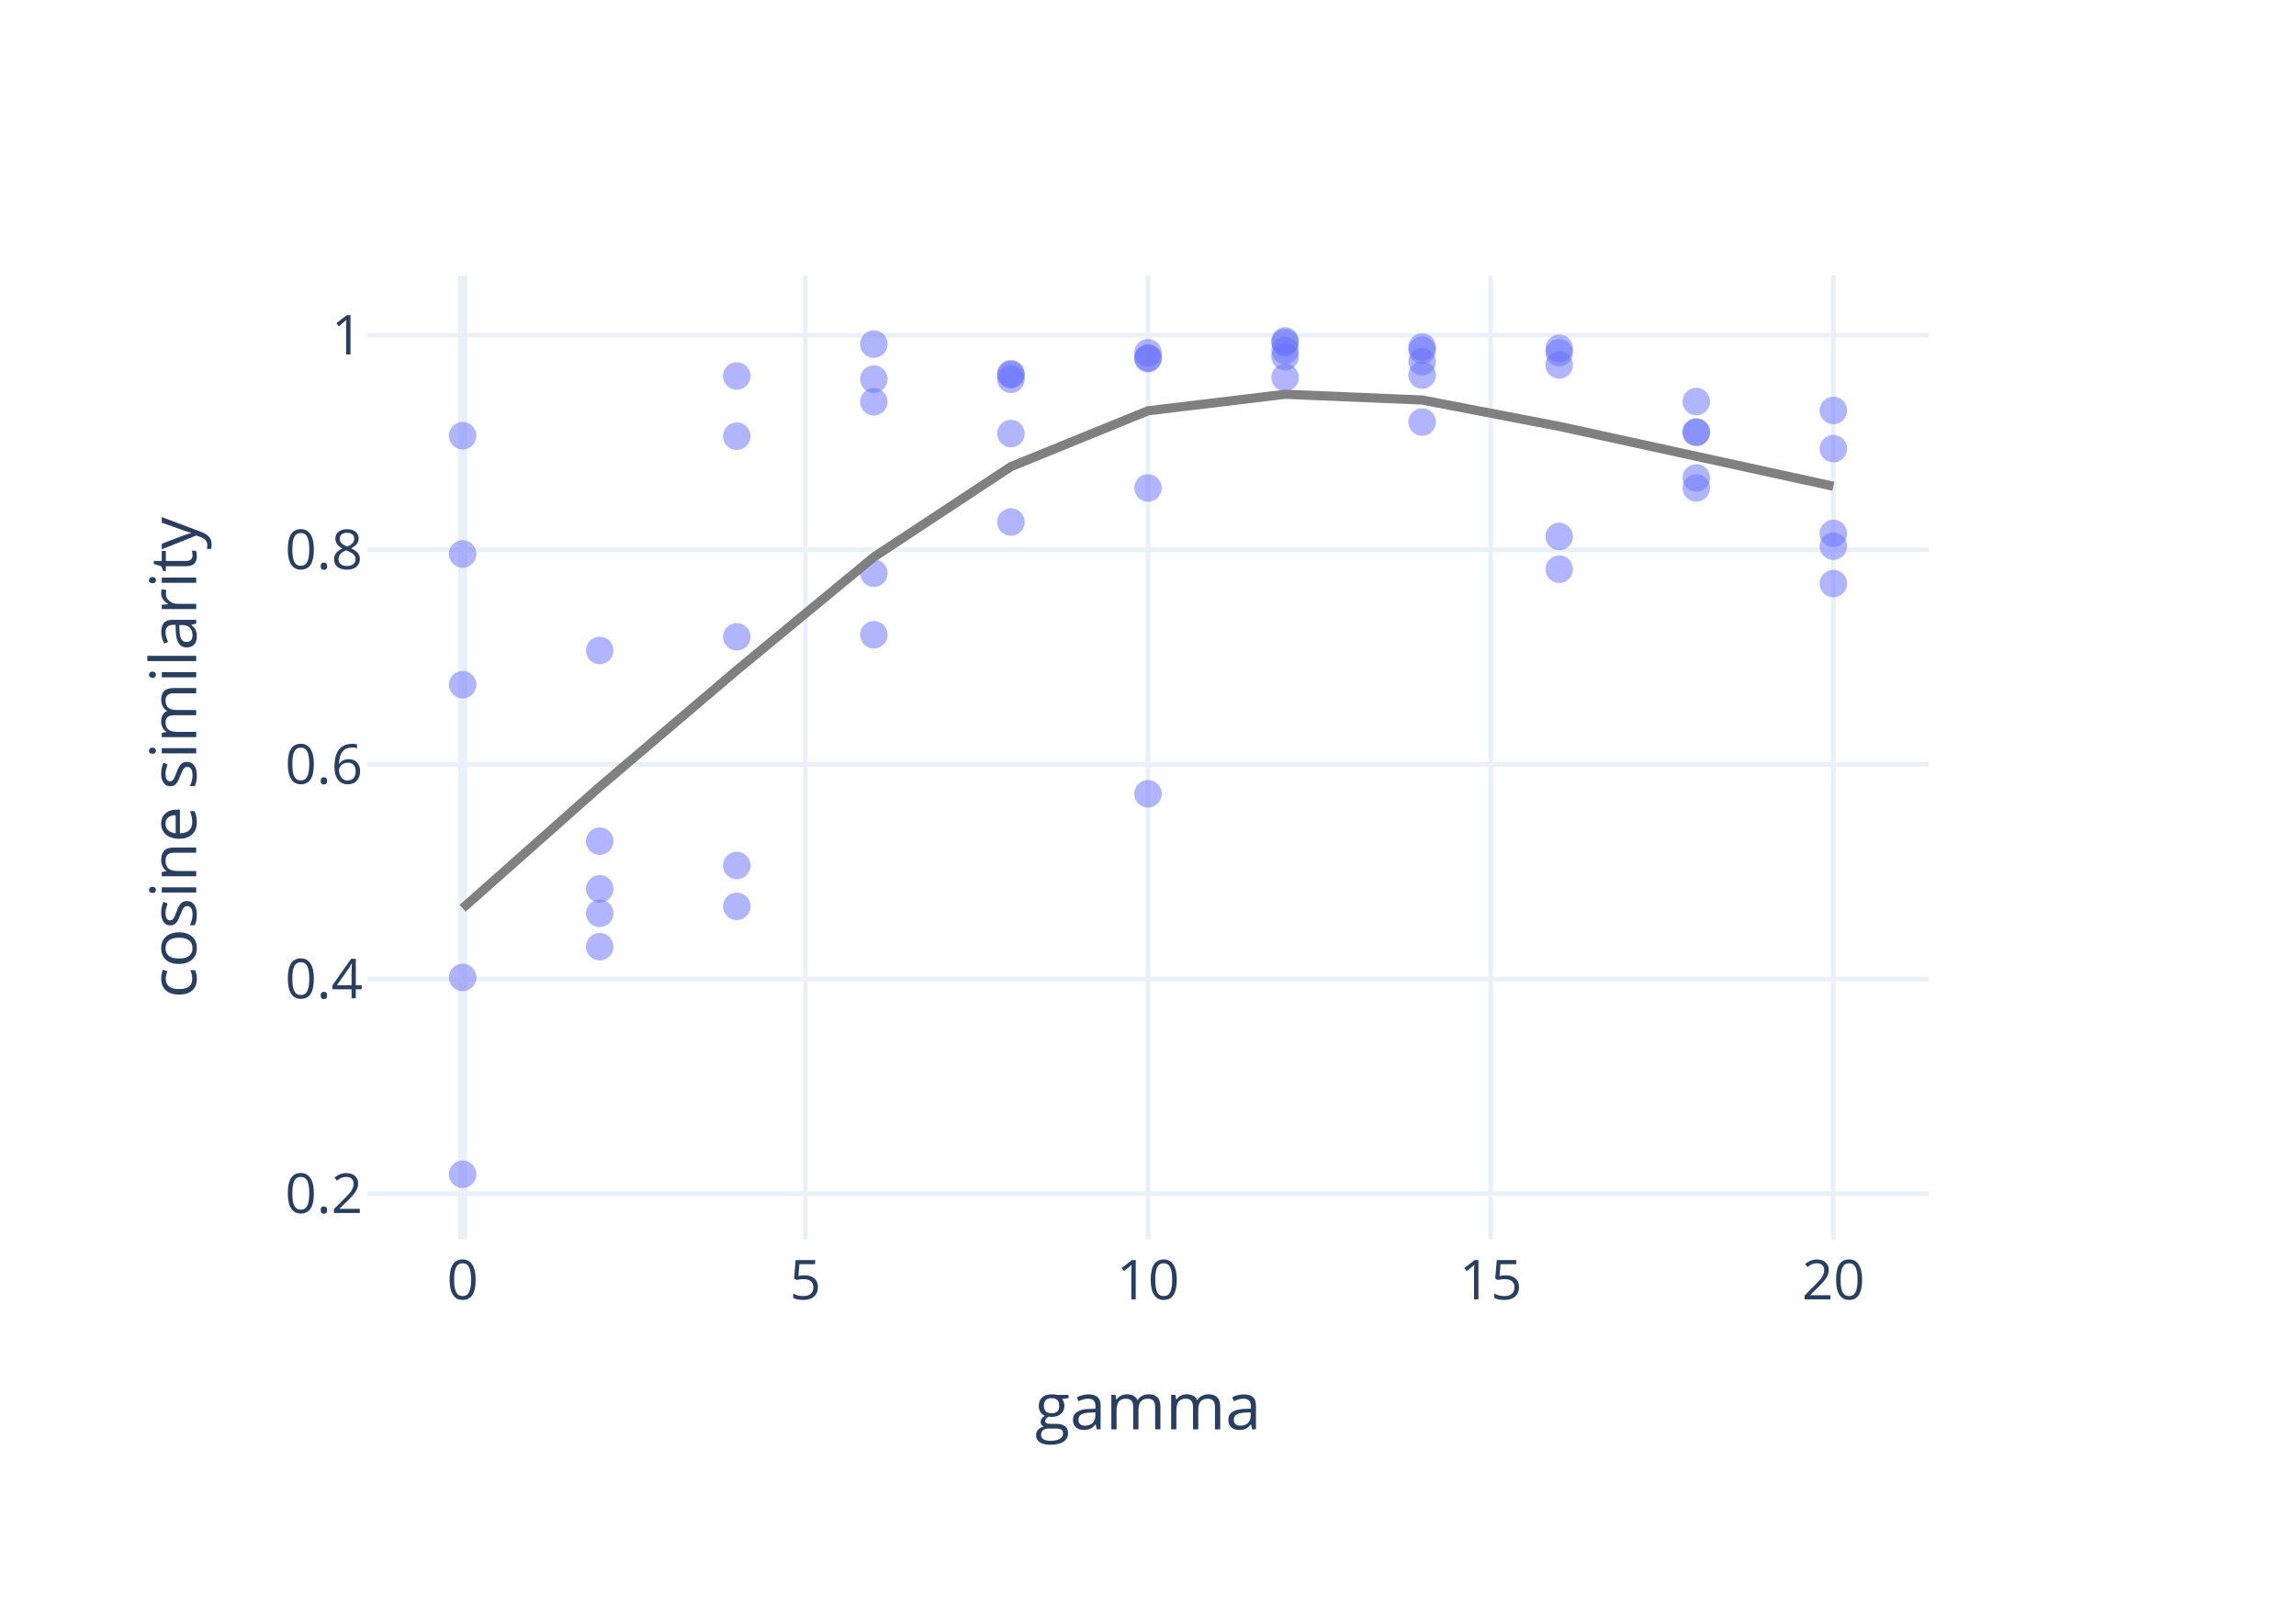
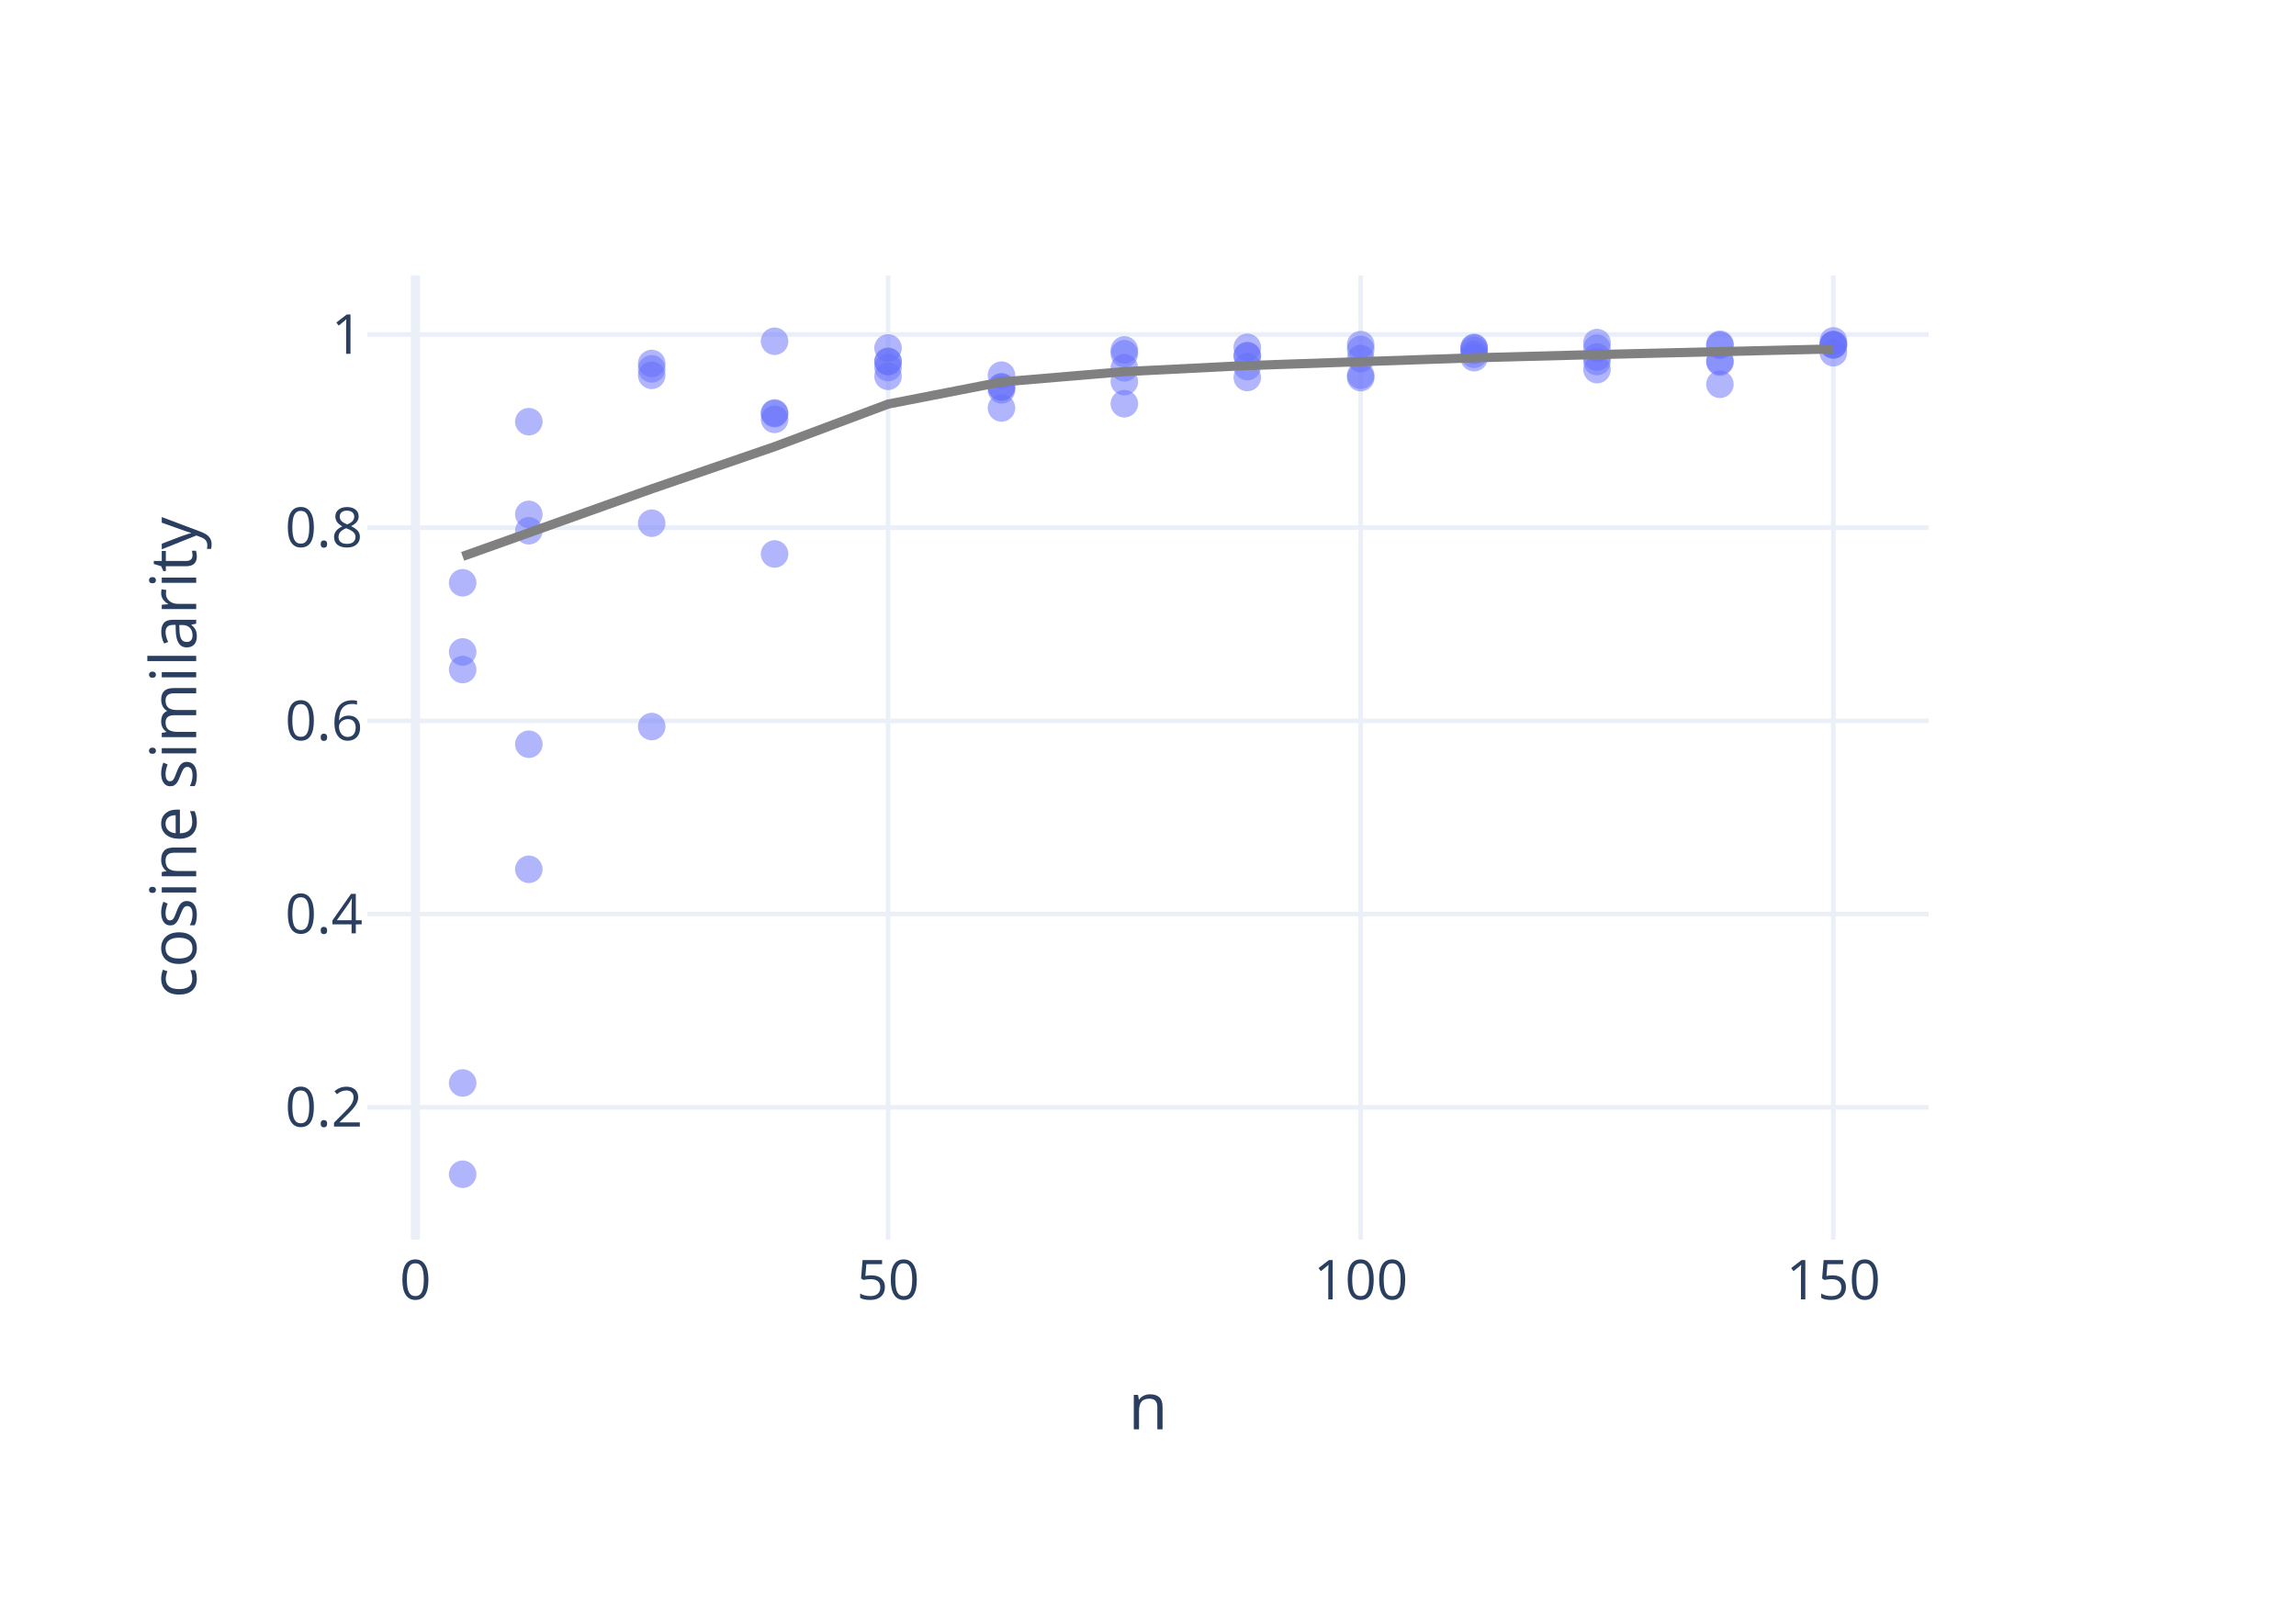
<svg xmlns="http://www.w3.org/2000/svg" class="main-svg" width="500" height="350" style="" viewBox="0 0 500 350">
  <rect x="0" y="0" width="500" height="350" style="fill: rgb(255, 255, 255); fill-opacity: 1;" />
-   <defs id="defs-6f5432">
+   <defs id="defs-468784">
    <g class="clips">
-       <clipPath id="clip6f5432xyplot" class="plotclip">
+       <clipPath id="clip468784xyplot" class="plotclip">
        <rect width="340" height="210" />
      </clipPath>
-       <clipPath class="axesclip" id="clip6f5432x">
+       <clipPath class="axesclip" id="clip468784x">
        <rect x="80" y="0" width="340" height="350" />
      </clipPath>
-       <clipPath class="axesclip" id="clip6f5432y">
+       <clipPath class="axesclip" id="clip468784y">
        <rect x="0" y="60" width="500" height="210" />
      </clipPath>
-       <clipPath class="axesclip" id="clip6f5432xy">
+       <clipPath class="axesclip" id="clip468784xy">
        <rect x="80" y="60" width="340" height="210" />
      </clipPath>
    </g>
    <g class="gradients" />
    <g class="patterns" />
  </defs>
  <g class="bglayer" />
  <g class="layer-below">
    <g class="imagelayer" />
    <g class="shapelayer" />
  </g>
  <g class="cartesianlayer">
    <g class="subplot xy">
      <g class="layer-subplot">
        <g class="shapelayer" />
        <g class="imagelayer" />
      </g>
      <g class="minor-gridlayer">
        <g class="x" />
        <g class="y" />
      </g>
      <g class="gridlayer">
        <g class="x">
-           <path class="xgrid crisp" transform="translate(175.38,0)" d="M0,60v210" style="stroke: rgb(235, 240, 248); stroke-opacity: 1; stroke-width: 1px;" />
-           <path class="xgrid crisp" transform="translate(250,0)" d="M0,60v210" style="stroke: rgb(235, 240, 248); stroke-opacity: 1; stroke-width: 1px;" />
-           <path class="xgrid crisp" transform="translate(324.63,0)" d="M0,60v210" style="stroke: rgb(235, 240, 248); stroke-opacity: 1; stroke-width: 1px;" />
+           <path class="xgrid crisp" transform="translate(193.39,0)" d="M0,60v210" style="stroke: rgb(235, 240, 248); stroke-opacity: 1; stroke-width: 1px;" />
+           <path class="xgrid crisp" transform="translate(296.32,0)" d="M0,60v210" style="stroke: rgb(235, 240, 248); stroke-opacity: 1; stroke-width: 1px;" />
          <path class="xgrid crisp" transform="translate(399.25,0)" d="M0,60v210" style="stroke: rgb(235, 240, 248); stroke-opacity: 1; stroke-width: 1px;" />
        </g>
        <g class="y">
-           <path class="ygrid crisp" transform="translate(0,259.98)" d="M80,0h340" style="stroke: rgb(235, 240, 248); stroke-opacity: 1; stroke-width: 1px;" />
-           <path class="ygrid crisp" transform="translate(0,213.23)" d="M80,0h340" style="stroke: rgb(235, 240, 248); stroke-opacity: 1; stroke-width: 1px;" />
-           <path class="ygrid crisp" transform="translate(0,166.49)" d="M80,0h340" style="stroke: rgb(235, 240, 248); stroke-opacity: 1; stroke-width: 1px;" />
-           <path class="ygrid crisp" transform="translate(0,119.74)" d="M80,0h340" style="stroke: rgb(235, 240, 248); stroke-opacity: 1; stroke-width: 1px;" />
-           <path class="ygrid crisp" transform="translate(0,73)" d="M80,0h340" style="stroke: rgb(235, 240, 248); stroke-opacity: 1; stroke-width: 1px;" />
+           <path class="ygrid crisp" transform="translate(0,241.16)" d="M80,0h340" style="stroke: rgb(235, 240, 248); stroke-opacity: 1; stroke-width: 1px;" />
+           <path class="ygrid crisp" transform="translate(0,199.08)" d="M80,0h340" style="stroke: rgb(235, 240, 248); stroke-opacity: 1; stroke-width: 1px;" />
+           <path class="ygrid crisp" transform="translate(0,157)" d="M80,0h340" style="stroke: rgb(235, 240, 248); stroke-opacity: 1; stroke-width: 1px;" />
+           <path class="ygrid crisp" transform="translate(0,114.92)" d="M80,0h340" style="stroke: rgb(235, 240, 248); stroke-opacity: 1; stroke-width: 1px;" />
+           <path class="ygrid crisp" transform="translate(0,72.85)" d="M80,0h340" style="stroke: rgb(235, 240, 248); stroke-opacity: 1; stroke-width: 1px;" />
        </g>
      </g>
      <g class="zerolinelayer">
-         <path class="xzl zl crisp" transform="translate(100.75,0)" d="M0,60v210" style="stroke: rgb(235, 240, 248); stroke-opacity: 1; stroke-width: 2px;" />
+         <path class="xzl zl crisp" transform="translate(90.46,0)" d="M0,60v210" style="stroke: rgb(235, 240, 248); stroke-opacity: 1; stroke-width: 2px;" />
      </g>
      <g class="layer-between">
        <g class="shapelayer" />
        <g class="imagelayer" />
      </g>
      <path class="xlines-below" />
      <path class="ylines-below" />
      <g class="overlines-below" />
      <g class="xaxislayer-below" />
      <g class="yaxislayer-below" />
      <g class="overaxes-below" />
      <g class="overplot">
-         <g class="xy" transform="translate(80,60)" clip-path="url(#clip6f5432xyplot)">
+         <g class="xy" transform="translate(80,60)" clip-path="url(#clip468784xyplot)">
          <g class="scatterlayer mlayer">
-             <g class="trace scatter trace3e7191" style="stroke-miterlimit: 2; opacity: 1;">
+             <g class="trace scatter traceefa420" style="stroke-miterlimit: 2; opacity: 1;">
              <g class="fills" />
              <g class="errorbars" />
              <g class="lines" />
              <g class="points">
-                 <path class="point" transform="translate(20.75,89.12)" d="M3,0A3,3 0 1,1 0,-3A3,3 0 0,1 3,0Z" style="opacity: 0.5; stroke-width: 0px; fill: rgb(99, 110, 250); fill-opacity: 1;" />
-                 <path class="point" transform="translate(20.75,34.9)" d="M3,0A3,3 0 1,1 0,-3A3,3 0 0,1 3,0Z" style="opacity: 0.5; stroke-width: 0px; fill: rgb(99, 110, 250); fill-opacity: 1;" />
+                 <path class="point" transform="translate(20.75,175.87)" d="M3,0A3,3 0 1,1 0,-3A3,3 0 0,1 3,0Z" style="opacity: 0.5; stroke-width: 0px; fill: rgb(99, 110, 250); fill-opacity: 1;" />
+                 <path class="point" transform="translate(20.75,81.99)" d="M3,0A3,3 0 1,1 0,-3A3,3 0 0,1 3,0Z" style="opacity: 0.5; stroke-width: 0px; fill: rgb(99, 110, 250); fill-opacity: 1;" />
+                 <path class="point" transform="translate(20.75,66.93)" d="M3,0A3,3 0 1,1 0,-3A3,3 0 0,1 3,0Z" style="opacity: 0.5; stroke-width: 0px; fill: rgb(99, 110, 250); fill-opacity: 1;" />
+                 <path class="point" transform="translate(20.75,85.83)" d="M3,0A3,3 0 1,1 0,-3A3,3 0 0,1 3,0Z" style="opacity: 0.5; stroke-width: 0px; fill: rgb(99, 110, 250); fill-opacity: 1;" />
                <path class="point" transform="translate(20.75,195.75)" d="M3,0A3,3 0 1,1 0,-3A3,3 0 0,1 3,0Z" style="opacity: 0.5; stroke-width: 0px; fill: rgb(99, 110, 250); fill-opacity: 1;" />
-                 <path class="point" transform="translate(20.75,60.65)" d="M3,0A3,3 0 1,1 0,-3A3,3 0 0,1 3,0Z" style="opacity: 0.5; stroke-width: 0px; fill: rgb(99, 110, 250); fill-opacity: 1;" />
-                 <path class="point" transform="translate(20.75,152.88)" d="M3,0A3,3 0 1,1 0,-3A3,3 0 0,1 3,0Z" style="opacity: 0.5; stroke-width: 0px; fill: rgb(99, 110, 250); fill-opacity: 1;" />
-                 <path class="point" transform="translate(50.6,123.2)" d="M3,0A3,3 0 1,1 0,-3A3,3 0 0,1 3,0Z" style="opacity: 0.5; stroke-width: 0px; fill: rgb(99, 110, 250); fill-opacity: 1;" />
-                 <path class="point" transform="translate(50.6,138.91)" d="M3,0A3,3 0 1,1 0,-3A3,3 0 0,1 3,0Z" style="opacity: 0.5; stroke-width: 0px; fill: rgb(99, 110, 250); fill-opacity: 1;" />
-                 <path class="point" transform="translate(50.6,81.67)" d="M3,0A3,3 0 1,1 0,-3A3,3 0 0,1 3,0Z" style="opacity: 0.5; stroke-width: 0px; fill: rgb(99, 110, 250); fill-opacity: 1;" />
-                 <path class="point" transform="translate(50.6,146.18)" d="M3,0A3,3 0 1,1 0,-3A3,3 0 0,1 3,0Z" style="opacity: 0.5; stroke-width: 0px; fill: rgb(99, 110, 250); fill-opacity: 1;" />
-                 <path class="point" transform="translate(50.6,133.59)" d="M3,0A3,3 0 1,1 0,-3A3,3 0 0,1 3,0Z" style="opacity: 0.5; stroke-width: 0px; fill: rgb(99, 110, 250); fill-opacity: 1;" />
-                 <path class="point" transform="translate(80.45,78.7)" d="M3,0A3,3 0 1,1 0,-3A3,3 0 0,1 3,0Z" style="opacity: 0.5; stroke-width: 0px; fill: rgb(99, 110, 250); fill-opacity: 1;" />
-                 <path class="point" transform="translate(80.45,137.4)" d="M3,0A3,3 0 1,1 0,-3A3,3 0 0,1 3,0Z" style="opacity: 0.5; stroke-width: 0px; fill: rgb(99, 110, 250); fill-opacity: 1;" />
-                 <path class="point" transform="translate(80.45,35)" d="M3,0A3,3 0 1,1 0,-3A3,3 0 0,1 3,0Z" style="opacity: 0.5; stroke-width: 0px; fill: rgb(99, 110, 250); fill-opacity: 1;" />
-                 <path class="point" transform="translate(80.45,128.5)" d="M3,0A3,3 0 1,1 0,-3A3,3 0 0,1 3,0Z" style="opacity: 0.5; stroke-width: 0px; fill: rgb(99, 110, 250); fill-opacity: 1;" />
-                 <path class="point" transform="translate(80.45,21.89)" d="M3,0A3,3 0 1,1 0,-3A3,3 0 0,1 3,0Z" style="opacity: 0.5; stroke-width: 0px; fill: rgb(99, 110, 250); fill-opacity: 1;" />
-                 <path class="point" transform="translate(110.3,14.94)" d="M3,0A3,3 0 1,1 0,-3A3,3 0 0,1 3,0Z" style="opacity: 0.5; stroke-width: 0px; fill: rgb(99, 110, 250); fill-opacity: 1;" />
-                 <path class="point" transform="translate(110.3,78.25)" d="M3,0A3,3 0 1,1 0,-3A3,3 0 0,1 3,0Z" style="opacity: 0.5; stroke-width: 0px; fill: rgb(99, 110, 250); fill-opacity: 1;" />
-                 <path class="point" transform="translate(110.3,64.85)" d="M3,0A3,3 0 1,1 0,-3A3,3 0 0,1 3,0Z" style="opacity: 0.5; stroke-width: 0px; fill: rgb(99, 110, 250); fill-opacity: 1;" />
-                 <path class="point" transform="translate(110.3,27.51)" d="M3,0A3,3 0 1,1 0,-3A3,3 0 0,1 3,0Z" style="opacity: 0.5; stroke-width: 0px; fill: rgb(99, 110, 250); fill-opacity: 1;" />
-                 <path class="point" transform="translate(110.3,22.56)" d="M3,0A3,3 0 1,1 0,-3A3,3 0 0,1 3,0Z" style="opacity: 0.5; stroke-width: 0px; fill: rgb(99, 110, 250); fill-opacity: 1;" />
-                 <path class="point" transform="translate(140.15,53.69)" d="M3,0A3,3 0 1,1 0,-3A3,3 0 0,1 3,0Z" style="opacity: 0.5; stroke-width: 0px; fill: rgb(99, 110, 250); fill-opacity: 1;" />
-                 <path class="point" transform="translate(140.15,34.43)" d="M3,0A3,3 0 1,1 0,-3A3,3 0 0,1 3,0Z" style="opacity: 0.5; stroke-width: 0px; fill: rgb(99, 110, 250); fill-opacity: 1;" />
-                 <path class="point" transform="translate(140.15,21.38)" d="M3,0A3,3 0 1,1 0,-3A3,3 0 0,1 3,0Z" style="opacity: 0.5; stroke-width: 0px; fill: rgb(99, 110, 250); fill-opacity: 1;" />
-                 <path class="point" transform="translate(140.15,22.6)" d="M3,0A3,3 0 1,1 0,-3A3,3 0 0,1 3,0Z" style="opacity: 0.5; stroke-width: 0px; fill: rgb(99, 110, 250); fill-opacity: 1;" />
-                 <path class="point" transform="translate(140.15,21.62)" d="M3,0A3,3 0 1,1 0,-3A3,3 0 0,1 3,0Z" style="opacity: 0.5; stroke-width: 0px; fill: rgb(99, 110, 250); fill-opacity: 1;" />
-                 <path class="point" transform="translate(170,18.09)" d="M3,0A3,3 0 1,1 0,-3A3,3 0 0,1 3,0Z" style="opacity: 0.5; stroke-width: 0px; fill: rgb(99, 110, 250); fill-opacity: 1;" />
-                 <path class="point" transform="translate(170,16.83)" d="M3,0A3,3 0 1,1 0,-3A3,3 0 0,1 3,0Z" style="opacity: 0.5; stroke-width: 0px; fill: rgb(99, 110, 250); fill-opacity: 1;" />
-                 <path class="point" transform="translate(170,112.89)" d="M3,0A3,3 0 1,1 0,-3A3,3 0 0,1 3,0Z" style="opacity: 0.5; stroke-width: 0px; fill: rgb(99, 110, 250); fill-opacity: 1;" />
-                 <path class="point" transform="translate(170,46.28)" d="M3,0A3,3 0 1,1 0,-3A3,3 0 0,1 3,0Z" style="opacity: 0.5; stroke-width: 0px; fill: rgb(99, 110, 250); fill-opacity: 1;" />
-                 <path class="point" transform="translate(170,17.95)" d="M3,0A3,3 0 1,1 0,-3A3,3 0 0,1 3,0Z" style="opacity: 0.5; stroke-width: 0px; fill: rgb(99, 110, 250); fill-opacity: 1;" />
-                 <path class="point" transform="translate(199.85,17.67)" d="M3,0A3,3 0 1,1 0,-3A3,3 0 0,1 3,0Z" style="opacity: 0.5; stroke-width: 0px; fill: rgb(99, 110, 250); fill-opacity: 1;" />
-                 <path class="point" transform="translate(199.85,22.22)" d="M3,0A3,3 0 1,1 0,-3A3,3 0 0,1 3,0Z" style="opacity: 0.5; stroke-width: 0px; fill: rgb(99, 110, 250); fill-opacity: 1;" />
-                 <path class="point" transform="translate(199.85,14.25)" d="M3,0A3,3 0 1,1 0,-3A3,3 0 0,1 3,0Z" style="opacity: 0.5; stroke-width: 0px; fill: rgb(99, 110, 250); fill-opacity: 1;" />
-                 <path class="point" transform="translate(199.85,16.33)" d="M3,0A3,3 0 1,1 0,-3A3,3 0 0,1 3,0Z" style="opacity: 0.5; stroke-width: 0px; fill: rgb(99, 110, 250); fill-opacity: 1;" />
-                 <path class="point" transform="translate(199.85,14.62)" d="M3,0A3,3 0 1,1 0,-3A3,3 0 0,1 3,0Z" style="opacity: 0.5; stroke-width: 0px; fill: rgb(99, 110, 250); fill-opacity: 1;" />
-                 <path class="point" transform="translate(229.7,18.77)" d="M3,0A3,3 0 1,1 0,-3A3,3 0 0,1 3,0Z" style="opacity: 0.5; stroke-width: 0px; fill: rgb(99, 110, 250); fill-opacity: 1;" />
-                 <path class="point" transform="translate(229.7,21.69)" d="M3,0A3,3 0 1,1 0,-3A3,3 0 0,1 3,0Z" style="opacity: 0.5; stroke-width: 0px; fill: rgb(99, 110, 250); fill-opacity: 1;" />
-                 <path class="point" transform="translate(229.7,31.92)" d="M3,0A3,3 0 1,1 0,-3A3,3 0 0,1 3,0Z" style="opacity: 0.5; stroke-width: 0px; fill: rgb(99, 110, 250); fill-opacity: 1;" />
-                 <path class="point" transform="translate(229.7,15.58)" d="M3,0A3,3 0 1,1 0,-3A3,3 0 0,1 3,0Z" style="opacity: 0.5; stroke-width: 0px; fill: rgb(99, 110, 250); fill-opacity: 1;" />
-                 <path class="point" transform="translate(229.7,16.28)" d="M3,0A3,3 0 1,1 0,-3A3,3 0 0,1 3,0Z" style="opacity: 0.5; stroke-width: 0px; fill: rgb(99, 110, 250); fill-opacity: 1;" />
-                 <path class="point" transform="translate(259.55,16.82)" d="M3,0A3,3 0 1,1 0,-3A3,3 0 0,1 3,0Z" style="opacity: 0.5; stroke-width: 0px; fill: rgb(99, 110, 250); fill-opacity: 1;" />
-                 <path class="point" transform="translate(259.55,56.84)" d="M3,0A3,3 0 1,1 0,-3A3,3 0 0,1 3,0Z" style="opacity: 0.5; stroke-width: 0px; fill: rgb(99, 110, 250); fill-opacity: 1;" />
-                 <path class="point" transform="translate(259.55,15.86)" d="M3,0A3,3 0 1,1 0,-3A3,3 0 0,1 3,0Z" style="opacity: 0.5; stroke-width: 0px; fill: rgb(99, 110, 250); fill-opacity: 1;" />
-                 <path class="point" transform="translate(259.55,63.97)" d="M3,0A3,3 0 1,1 0,-3A3,3 0 0,1 3,0Z" style="opacity: 0.5; stroke-width: 0px; fill: rgb(99, 110, 250); fill-opacity: 1;" />
-                 <path class="point" transform="translate(259.55,19.49)" d="M3,0A3,3 0 1,1 0,-3A3,3 0 0,1 3,0Z" style="opacity: 0.5; stroke-width: 0px; fill: rgb(99, 110, 250); fill-opacity: 1;" />
-                 <path class="point" transform="translate(289.4,34.1)" d="M3,0A3,3 0 1,1 0,-3A3,3 0 0,1 3,0Z" style="opacity: 0.5; stroke-width: 0px; fill: rgb(99, 110, 250); fill-opacity: 1;" />
-                 <path class="point" transform="translate(289.4,34.17)" d="M3,0A3,3 0 1,1 0,-3A3,3 0 0,1 3,0Z" style="opacity: 0.5; stroke-width: 0px; fill: rgb(99, 110, 250); fill-opacity: 1;" />
-                 <path class="point" transform="translate(289.4,46.27)" d="M3,0A3,3 0 1,1 0,-3A3,3 0 0,1 3,0Z" style="opacity: 0.5; stroke-width: 0px; fill: rgb(99, 110, 250); fill-opacity: 1;" />
-                 <path class="point" transform="translate(289.4,27.46)" d="M3,0A3,3 0 1,1 0,-3A3,3 0 0,1 3,0Z" style="opacity: 0.5; stroke-width: 0px; fill: rgb(99, 110, 250); fill-opacity: 1;" />
-                 <path class="point" transform="translate(289.4,44.09)" d="M3,0A3,3 0 1,1 0,-3A3,3 0 0,1 3,0Z" style="opacity: 0.5; stroke-width: 0px; fill: rgb(99, 110, 250); fill-opacity: 1;" />
-                 <path class="point" transform="translate(319.25,29.39)" d="M3,0A3,3 0 1,1 0,-3A3,3 0 0,1 3,0Z" style="opacity: 0.5; stroke-width: 0px; fill: rgb(99, 110, 250); fill-opacity: 1;" />
-                 <path class="point" transform="translate(319.25,67.1)" d="M3,0A3,3 0 1,1 0,-3A3,3 0 0,1 3,0Z" style="opacity: 0.5; stroke-width: 0px; fill: rgb(99, 110, 250); fill-opacity: 1;" />
-                 <path class="point" transform="translate(319.25,56.19)" d="M3,0A3,3 0 1,1 0,-3A3,3 0 0,1 3,0Z" style="opacity: 0.5; stroke-width: 0px; fill: rgb(99, 110, 250); fill-opacity: 1;" />
-                 <path class="point" transform="translate(319.25,37.72)" d="M3,0A3,3 0 1,1 0,-3A3,3 0 0,1 3,0Z" style="opacity: 0.5; stroke-width: 0px; fill: rgb(99, 110, 250); fill-opacity: 1;" />
-                 <path class="point" transform="translate(319.25,58.95)" d="M3,0A3,3 0 1,1 0,-3A3,3 0 0,1 3,0Z" style="opacity: 0.5; stroke-width: 0px; fill: rgb(99, 110, 250); fill-opacity: 1;" />
+                 <path class="point" transform="translate(35.16,31.84)" d="M3,0A3,3 0 1,1 0,-3A3,3 0 0,1 3,0Z" style="opacity: 0.5; stroke-width: 0px; fill: rgb(99, 110, 250); fill-opacity: 1;" />
+                 <path class="point" transform="translate(35.16,55.6)" d="M3,0A3,3 0 1,1 0,-3A3,3 0 0,1 3,0Z" style="opacity: 0.5; stroke-width: 0px; fill: rgb(99, 110, 250); fill-opacity: 1;" />
+                 <path class="point" transform="translate(35.16,102.09)" d="M3,0A3,3 0 1,1 0,-3A3,3 0 0,1 3,0Z" style="opacity: 0.5; stroke-width: 0px; fill: rgb(99, 110, 250); fill-opacity: 1;" />
+                 <path class="point" transform="translate(35.16,52.03)" d="M3,0A3,3 0 1,1 0,-3A3,3 0 0,1 3,0Z" style="opacity: 0.5; stroke-width: 0px; fill: rgb(99, 110, 250); fill-opacity: 1;" />
+                 <path class="point" transform="translate(35.16,129.33)" d="M3,0A3,3 0 1,1 0,-3A3,3 0 0,1 3,0Z" style="opacity: 0.5; stroke-width: 0px; fill: rgb(99, 110, 250); fill-opacity: 1;" />
+                 <path class="point" transform="translate(61.92,98.24)" d="M3,0A3,3 0 1,1 0,-3A3,3 0 0,1 3,0Z" style="opacity: 0.5; stroke-width: 0px; fill: rgb(99, 110, 250); fill-opacity: 1;" />
+                 <path class="point" transform="translate(61.92,19.16)" d="M3,0A3,3 0 1,1 0,-3A3,3 0 0,1 3,0Z" style="opacity: 0.5; stroke-width: 0px; fill: rgb(99, 110, 250); fill-opacity: 1;" />
+                 <path class="point" transform="translate(61.92,21.75)" d="M3,0A3,3 0 1,1 0,-3A3,3 0 0,1 3,0Z" style="opacity: 0.5; stroke-width: 0px; fill: rgb(99, 110, 250); fill-opacity: 1;" />
+                 <path class="point" transform="translate(61.92,53.95)" d="M3,0A3,3 0 1,1 0,-3A3,3 0 0,1 3,0Z" style="opacity: 0.5; stroke-width: 0px; fill: rgb(99, 110, 250); fill-opacity: 1;" />
+                 <path class="point" transform="translate(61.92,20.34)" d="M3,0A3,3 0 1,1 0,-3A3,3 0 0,1 3,0Z" style="opacity: 0.5; stroke-width: 0px; fill: rgb(99, 110, 250); fill-opacity: 1;" />
+                 <path class="point" transform="translate(88.68,31.34)" d="M3,0A3,3 0 1,1 0,-3A3,3 0 0,1 3,0Z" style="opacity: 0.5; stroke-width: 0px; fill: rgb(99, 110, 250); fill-opacity: 1;" />
+                 <path class="point" transform="translate(88.68,30.1)" d="M3,0A3,3 0 1,1 0,-3A3,3 0 0,1 3,0Z" style="opacity: 0.5; stroke-width: 0px; fill: rgb(99, 110, 250); fill-opacity: 1;" />
+                 <path class="point" transform="translate(88.68,29.93)" d="M3,0A3,3 0 1,1 0,-3A3,3 0 0,1 3,0Z" style="opacity: 0.5; stroke-width: 0px; fill: rgb(99, 110, 250); fill-opacity: 1;" />
+                 <path class="point" transform="translate(88.68,14.32)" d="M3,0A3,3 0 1,1 0,-3A3,3 0 0,1 3,0Z" style="opacity: 0.5; stroke-width: 0px; fill: rgb(99, 110, 250); fill-opacity: 1;" />
+                 <path class="point" transform="translate(88.68,60.65)" d="M3,0A3,3 0 1,1 0,-3A3,3 0 0,1 3,0Z" style="opacity: 0.5; stroke-width: 0px; fill: rgb(99, 110, 250); fill-opacity: 1;" />
+                 <path class="point" transform="translate(113.39,18.74)" d="M3,0A3,3 0 1,1 0,-3A3,3 0 0,1 3,0Z" style="opacity: 0.5; stroke-width: 0px; fill: rgb(99, 110, 250); fill-opacity: 1;" />
+                 <path class="point" transform="translate(113.39,20.04)" d="M3,0A3,3 0 1,1 0,-3A3,3 0 0,1 3,0Z" style="opacity: 0.5; stroke-width: 0px; fill: rgb(99, 110, 250); fill-opacity: 1;" />
+                 <path class="point" transform="translate(113.39,15.78)" d="M3,0A3,3 0 1,1 0,-3A3,3 0 0,1 3,0Z" style="opacity: 0.5; stroke-width: 0px; fill: rgb(99, 110, 250); fill-opacity: 1;" />
+                 <path class="point" transform="translate(113.39,21.96)" d="M3,0A3,3 0 1,1 0,-3A3,3 0 0,1 3,0Z" style="opacity: 0.5; stroke-width: 0px; fill: rgb(99, 110, 250); fill-opacity: 1;" />
+                 <path class="point" transform="translate(113.39,18.71)" d="M3,0A3,3 0 1,1 0,-3A3,3 0 0,1 3,0Z" style="opacity: 0.5; stroke-width: 0px; fill: rgb(99, 110, 250); fill-opacity: 1;" />
+                 <path class="point" transform="translate(138.09,24.29)" d="M3,0A3,3 0 1,1 0,-3A3,3 0 0,1 3,0Z" style="opacity: 0.5; stroke-width: 0px; fill: rgb(99, 110, 250); fill-opacity: 1;" />
+                 <path class="point" transform="translate(138.09,21.71)" d="M3,0A3,3 0 1,1 0,-3A3,3 0 0,1 3,0Z" style="opacity: 0.5; stroke-width: 0px; fill: rgb(99, 110, 250); fill-opacity: 1;" />
+                 <path class="point" transform="translate(138.09,24.27)" d="M3,0A3,3 0 1,1 0,-3A3,3 0 0,1 3,0Z" style="opacity: 0.5; stroke-width: 0px; fill: rgb(99, 110, 250); fill-opacity: 1;" />
+                 <path class="point" transform="translate(138.09,24.92)" d="M3,0A3,3 0 1,1 0,-3A3,3 0 0,1 3,0Z" style="opacity: 0.5; stroke-width: 0px; fill: rgb(99, 110, 250); fill-opacity: 1;" />
+                 <path class="point" transform="translate(138.09,28.85)" d="M3,0A3,3 0 1,1 0,-3A3,3 0 0,1 3,0Z" style="opacity: 0.5; stroke-width: 0px; fill: rgb(99, 110, 250); fill-opacity: 1;" />
+                 <path class="point" transform="translate(164.85,27.93)" d="M3,0A3,3 0 1,1 0,-3A3,3 0 0,1 3,0Z" style="opacity: 0.5; stroke-width: 0px; fill: rgb(99, 110, 250); fill-opacity: 1;" />
+                 <path class="point" transform="translate(164.85,17.04)" d="M3,0A3,3 0 1,1 0,-3A3,3 0 0,1 3,0Z" style="opacity: 0.5; stroke-width: 0px; fill: rgb(99, 110, 250); fill-opacity: 1;" />
+                 <path class="point" transform="translate(164.85,16.21)" d="M3,0A3,3 0 1,1 0,-3A3,3 0 0,1 3,0Z" style="opacity: 0.5; stroke-width: 0px; fill: rgb(99, 110, 250); fill-opacity: 1;" />
+                 <path class="point" transform="translate(164.85,20.11)" d="M3,0A3,3 0 1,1 0,-3A3,3 0 0,1 3,0Z" style="opacity: 0.5; stroke-width: 0px; fill: rgb(99, 110, 250); fill-opacity: 1;" />
+                 <path class="point" transform="translate(164.85,23.12)" d="M3,0A3,3 0 1,1 0,-3A3,3 0 0,1 3,0Z" style="opacity: 0.5; stroke-width: 0px; fill: rgb(99, 110, 250); fill-opacity: 1;" />
+                 <path class="point" transform="translate(191.62,17.47)" d="M3,0A3,3 0 1,1 0,-3A3,3 0 0,1 3,0Z" style="opacity: 0.5; stroke-width: 0px; fill: rgb(99, 110, 250); fill-opacity: 1;" />
+                 <path class="point" transform="translate(191.62,17.51)" d="M3,0A3,3 0 1,1 0,-3A3,3 0 0,1 3,0Z" style="opacity: 0.5; stroke-width: 0px; fill: rgb(99, 110, 250); fill-opacity: 1;" />
+                 <path class="point" transform="translate(191.62,15.65)" d="M3,0A3,3 0 1,1 0,-3A3,3 0 0,1 3,0Z" style="opacity: 0.5; stroke-width: 0px; fill: rgb(99, 110, 250); fill-opacity: 1;" />
+                 <path class="point" transform="translate(191.62,19.84)" d="M3,0A3,3 0 1,1 0,-3A3,3 0 0,1 3,0Z" style="opacity: 0.5; stroke-width: 0px; fill: rgb(99, 110, 250); fill-opacity: 1;" />
+                 <path class="point" transform="translate(191.62,22.22)" d="M3,0A3,3 0 1,1 0,-3A3,3 0 0,1 3,0Z" style="opacity: 0.5; stroke-width: 0px; fill: rgb(99, 110, 250); fill-opacity: 1;" />
+                 <path class="point" transform="translate(216.32,16.1)" d="M3,0A3,3 0 1,1 0,-3A3,3 0 0,1 3,0Z" style="opacity: 0.5; stroke-width: 0px; fill: rgb(99, 110, 250); fill-opacity: 1;" />
+                 <path class="point" transform="translate(216.32,18.1)" d="M3,0A3,3 0 1,1 0,-3A3,3 0 0,1 3,0Z" style="opacity: 0.5; stroke-width: 0px; fill: rgb(99, 110, 250); fill-opacity: 1;" />
+                 <path class="point" transform="translate(216.32,22.25)" d="M3,0A3,3 0 1,1 0,-3A3,3 0 0,1 3,0Z" style="opacity: 0.5; stroke-width: 0px; fill: rgb(99, 110, 250); fill-opacity: 1;" />
+                 <path class="point" transform="translate(216.32,15.06)" d="M3,0A3,3 0 1,1 0,-3A3,3 0 0,1 3,0Z" style="opacity: 0.5; stroke-width: 0px; fill: rgb(99, 110, 250); fill-opacity: 1;" />
+                 <path class="point" transform="translate(216.32,21.74)" d="M3,0A3,3 0 1,1 0,-3A3,3 0 0,1 3,0Z" style="opacity: 0.5; stroke-width: 0px; fill: rgb(99, 110, 250); fill-opacity: 1;" />
+                 <path class="point" transform="translate(241.02,17.16)" d="M3,0A3,3 0 1,1 0,-3A3,3 0 0,1 3,0Z" style="opacity: 0.5; stroke-width: 0px; fill: rgb(99, 110, 250); fill-opacity: 1;" />
+                 <path class="point" transform="translate(241.02,17.9)" d="M3,0A3,3 0 1,1 0,-3A3,3 0 0,1 3,0Z" style="opacity: 0.5; stroke-width: 0px; fill: rgb(99, 110, 250); fill-opacity: 1;" />
+                 <path class="point" transform="translate(241.02,16.3)" d="M3,0A3,3 0 1,1 0,-3A3,3 0 0,1 3,0Z" style="opacity: 0.5; stroke-width: 0px; fill: rgb(99, 110, 250); fill-opacity: 1;" />
+                 <path class="point" transform="translate(241.02,15.8)" d="M3,0A3,3 0 1,1 0,-3A3,3 0 0,1 3,0Z" style="opacity: 0.5; stroke-width: 0px; fill: rgb(99, 110, 250); fill-opacity: 1;" />
+                 <path class="point" transform="translate(241.02,15.66)" d="M3,0A3,3 0 1,1 0,-3A3,3 0 0,1 3,0Z" style="opacity: 0.5; stroke-width: 0px; fill: rgb(99, 110, 250); fill-opacity: 1;" />
+                 <path class="point" transform="translate(267.78,17.76)" d="M3,0A3,3 0 1,1 0,-3A3,3 0 0,1 3,0Z" style="opacity: 0.5; stroke-width: 0px; fill: rgb(99, 110, 250); fill-opacity: 1;" />
+                 <path class="point" transform="translate(267.78,20.5)" d="M3,0A3,3 0 1,1 0,-3A3,3 0 0,1 3,0Z" style="opacity: 0.5; stroke-width: 0px; fill: rgb(99, 110, 250); fill-opacity: 1;" />
+                 <path class="point" transform="translate(267.78,14.62)" d="M3,0A3,3 0 1,1 0,-3A3,3 0 0,1 3,0Z" style="opacity: 0.5; stroke-width: 0px; fill: rgb(99, 110, 250); fill-opacity: 1;" />
+                 <path class="point" transform="translate(267.78,18.75)" d="M3,0A3,3 0 1,1 0,-3A3,3 0 0,1 3,0Z" style="opacity: 0.5; stroke-width: 0px; fill: rgb(99, 110, 250); fill-opacity: 1;" />
+                 <path class="point" transform="translate(267.78,15.86)" d="M3,0A3,3 0 1,1 0,-3A3,3 0 0,1 3,0Z" style="opacity: 0.5; stroke-width: 0px; fill: rgb(99, 110, 250); fill-opacity: 1;" />
+                 <path class="point" transform="translate(294.55,14.98)" d="M3,0A3,3 0 1,1 0,-3A3,3 0 0,1 3,0Z" style="opacity: 0.5; stroke-width: 0px; fill: rgb(99, 110, 250); fill-opacity: 1;" />
+                 <path class="point" transform="translate(294.55,23.7)" d="M3,0A3,3 0 1,1 0,-3A3,3 0 0,1 3,0Z" style="opacity: 0.5; stroke-width: 0px; fill: rgb(99, 110, 250); fill-opacity: 1;" />
+                 <path class="point" transform="translate(294.55,18.62)" d="M3,0A3,3 0 1,1 0,-3A3,3 0 0,1 3,0Z" style="opacity: 0.5; stroke-width: 0px; fill: rgb(99, 110, 250); fill-opacity: 1;" />
+                 <path class="point" transform="translate(294.55,18.88)" d="M3,0A3,3 0 1,1 0,-3A3,3 0 0,1 3,0Z" style="opacity: 0.5; stroke-width: 0px; fill: rgb(99, 110, 250); fill-opacity: 1;" />
+                 <path class="point" transform="translate(294.55,15.21)" d="M3,0A3,3 0 1,1 0,-3A3,3 0 0,1 3,0Z" style="opacity: 0.5; stroke-width: 0px; fill: rgb(99, 110, 250); fill-opacity: 1;" />
+                 <path class="point" transform="translate(319.25,15.09)" d="M3,0A3,3 0 1,1 0,-3A3,3 0 0,1 3,0Z" style="opacity: 0.5; stroke-width: 0px; fill: rgb(99, 110, 250); fill-opacity: 1;" />
+                 <path class="point" transform="translate(319.25,15.16)" d="M3,0A3,3 0 1,1 0,-3A3,3 0 0,1 3,0Z" style="opacity: 0.5; stroke-width: 0px; fill: rgb(99, 110, 250); fill-opacity: 1;" />
+                 <path class="point" transform="translate(319.25,14.25)" d="M3,0A3,3 0 1,1 0,-3A3,3 0 0,1 3,0Z" style="opacity: 0.5; stroke-width: 0px; fill: rgb(99, 110, 250); fill-opacity: 1;" />
+                 <path class="point" transform="translate(319.25,15.02)" d="M3,0A3,3 0 1,1 0,-3A3,3 0 0,1 3,0Z" style="opacity: 0.5; stroke-width: 0px; fill: rgb(99, 110, 250); fill-opacity: 1;" />
+                 <path class="point" transform="translate(319.25,16.82)" d="M3,0A3,3 0 1,1 0,-3A3,3 0 0,1 3,0Z" style="opacity: 0.5; stroke-width: 0px; fill: rgb(99, 110, 250); fill-opacity: 1;" />
              </g>
              <g class="text" />
            </g>
-             <g class="trace scatter traced6d480" style="stroke-miterlimit: 2; opacity: 1;">
+             <g class="trace scatter trace9940aa" style="stroke-miterlimit: 2; opacity: 1;">
              <g class="fills" />
              <g class="errorbars" />
              <g class="lines">
-                 <path class="js-line" d="M20.75,137.82L50.6,111.36L50.6,111.36L80.45,85.97L110.3,61.32L110.3,61.32L140.15,41.63L170,29.47L170,29.47L199.85,25.87L229.7,27.12L229.7,27.12L259.55,32.86L319.25,45.9L319.25,45.9" style="vector-effect: none; fill: none; stroke: rgb(128, 128, 128); stroke-opacity: 1; stroke-width: 2px; opacity: 1;" />
+                 <path class="js-line" d="M20.75,61.18L61.92,46.48L61.92,46.48L88.68,37.28L113.39,28.01L113.39,28.01L138.09,23.19L164.85,20.94L164.85,20.94L191.62,19.61L241.02,17.93L241.02,17.93L267.78,17.22L319.25,15.99L319.25,15.99" style="vector-effect: none; fill: none; stroke: rgb(128, 128, 128); stroke-opacity: 1; stroke-width: 2px; opacity: 1;" />
              </g>
              <g class="points" />
              <g class="text" />
            </g>
          </g>
        </g>
      </g>
      <g class="zerolinelayer-above" />
      <path class="xlines-above crisp" d="M0,0" style="fill: none;" />
      <path class="ylines-above crisp" d="M0,0" style="fill: none;" />
      <g class="overlines-above" />
      <g class="xaxislayer-above">
        <g class="xtick">
-           <text text-anchor="middle" x="0" y="283" transform="translate(100.75,0)" style="font-family: 'Open Sans', verdana, arial, sans-serif; font-size: 12px; fill: rgb(42, 63, 95); fill-opacity: 1; white-space: pre;">0</text>
-         </g>
-         <g class="xtick">
-           <text text-anchor="middle" x="0" y="283" style="font-family: 'Open Sans', verdana, arial, sans-serif; font-size: 12px; fill: rgb(42, 63, 95); fill-opacity: 1; white-space: pre;" transform="translate(175.38,0)">5</text>
-         </g>
-         <g class="xtick">
-           <text text-anchor="middle" x="0" y="283" style="font-family: 'Open Sans', verdana, arial, sans-serif; font-size: 12px; fill: rgb(42, 63, 95); fill-opacity: 1; white-space: pre;" transform="translate(250,0)">10</text>
-         </g>
-         <g class="xtick">
-           <text text-anchor="middle" x="0" y="283" style="font-family: 'Open Sans', verdana, arial, sans-serif; font-size: 12px; fill: rgb(42, 63, 95); fill-opacity: 1; white-space: pre;" transform="translate(324.63,0)">15</text>
-         </g>
-         <g class="xtick">
-           <text text-anchor="middle" x="0" y="283" style="font-family: 'Open Sans', verdana, arial, sans-serif; font-size: 12px; fill: rgb(42, 63, 95); fill-opacity: 1; white-space: pre;" transform="translate(399.25,0)">20</text>
+           <text text-anchor="middle" x="0" y="283" transform="translate(90.46,0)" style="font-family: 'Open Sans', verdana, arial, sans-serif; font-size: 12px; fill: rgb(42, 63, 95); fill-opacity: 1; white-space: pre;">0</text>
+         </g>
+         <g class="xtick">
+           <text text-anchor="middle" x="0" y="283" style="font-family: 'Open Sans', verdana, arial, sans-serif; font-size: 12px; fill: rgb(42, 63, 95); fill-opacity: 1; white-space: pre;" transform="translate(193.39,0)">50</text>
+         </g>
+         <g class="xtick">
+           <text text-anchor="middle" x="0" y="283" style="font-family: 'Open Sans', verdana, arial, sans-serif; font-size: 12px; fill: rgb(42, 63, 95); fill-opacity: 1; white-space: pre;" transform="translate(296.32,0)">100</text>
+         </g>
+         <g class="xtick">
+           <text text-anchor="middle" x="0" y="283" style="font-family: 'Open Sans', verdana, arial, sans-serif; font-size: 12px; fill: rgb(42, 63, 95); fill-opacity: 1; white-space: pre;" transform="translate(399.25,0)">150</text>
        </g>
      </g>
      <g class="yaxislayer-above">
        <g class="ytick">
-           <text text-anchor="end" x="79" y="4.2" transform="translate(0,259.98)" style="font-family: 'Open Sans', verdana, arial, sans-serif; font-size: 12px; fill: rgb(42, 63, 95); fill-opacity: 1; white-space: pre;">0.2</text>
-         </g>
-         <g class="ytick">
-           <text text-anchor="end" x="79" y="4.2" style="font-family: 'Open Sans', verdana, arial, sans-serif; font-size: 12px; fill: rgb(42, 63, 95); fill-opacity: 1; white-space: pre;" transform="translate(0,213.23)">0.4</text>
-         </g>
-         <g class="ytick">
-           <text text-anchor="end" x="79" y="4.2" style="font-family: 'Open Sans', verdana, arial, sans-serif; font-size: 12px; fill: rgb(42, 63, 95); fill-opacity: 1; white-space: pre;" transform="translate(0,166.49)">0.6</text>
-         </g>
-         <g class="ytick">
-           <text text-anchor="end" x="79" y="4.2" style="font-family: 'Open Sans', verdana, arial, sans-serif; font-size: 12px; fill: rgb(42, 63, 95); fill-opacity: 1; white-space: pre;" transform="translate(0,119.74)">0.8</text>
-         </g>
-         <g class="ytick">
-           <text text-anchor="end" x="79" y="4.2" style="font-family: 'Open Sans', verdana, arial, sans-serif; font-size: 12px; fill: rgb(42, 63, 95); fill-opacity: 1; white-space: pre;" transform="translate(0,73)">1</text>
+           <text text-anchor="end" x="79" y="4.2" transform="translate(0,241.16)" style="font-family: 'Open Sans', verdana, arial, sans-serif; font-size: 12px; fill: rgb(42, 63, 95); fill-opacity: 1; white-space: pre;">0.2</text>
+         </g>
+         <g class="ytick">
+           <text text-anchor="end" x="79" y="4.2" style="font-family: 'Open Sans', verdana, arial, sans-serif; font-size: 12px; fill: rgb(42, 63, 95); fill-opacity: 1; white-space: pre;" transform="translate(0,199.08)">0.4</text>
+         </g>
+         <g class="ytick">
+           <text text-anchor="end" x="79" y="4.2" style="font-family: 'Open Sans', verdana, arial, sans-serif; font-size: 12px; fill: rgb(42, 63, 95); fill-opacity: 1; white-space: pre;" transform="translate(0,157)">0.6</text>
+         </g>
+         <g class="ytick">
+           <text text-anchor="end" x="79" y="4.2" style="font-family: 'Open Sans', verdana, arial, sans-serif; font-size: 12px; fill: rgb(42, 63, 95); fill-opacity: 1; white-space: pre;" transform="translate(0,114.92)">0.8</text>
+         </g>
+         <g class="ytick">
+           <text text-anchor="end" x="79" y="4.2" style="font-family: 'Open Sans', verdana, arial, sans-serif; font-size: 12px; fill: rgb(42, 63, 95); fill-opacity: 1; white-space: pre;" transform="translate(0,72.85)">1</text>
        </g>
      </g>
      <g class="overaxes-above" />
    </g>
  </g>
  <g class="polarlayer" />
  <g class="smithlayer" />
  <g class="ternarylayer" />
  <g class="geolayer" />
  <g class="funnelarealayer" />
  <g class="pielayer" />
  <g class="iciclelayer" />
  <g class="treemaplayer" />
  <g class="sunburstlayer" />
  <g class="glimages" />
-   <defs id="topdefs-6f5432">
+   <defs id="topdefs-468784">
    <g class="clips" />
  </defs>
  <g class="layer-above">
    <g class="imagelayer" />
    <g class="shapelayer" />
  </g>
  <g class="infolayer">
    <g class="g-gtitle" />
    <g class="g-xtitle">
-       <text class="xtitle" x="250" y="311.3" text-anchor="middle" style="opacity: 1; font-family: 'Open Sans', verdana, arial, sans-serif; font-size: 14px; fill: rgb(42, 63, 95); fill-opacity: 1; white-space: pre;">gamma</text>
+       <text class="xtitle" x="250" y="311.3" text-anchor="middle" style="opacity: 1; font-family: 'Open Sans', verdana, arial, sans-serif; font-size: 14px; fill: rgb(42, 63, 95); fill-opacity: 1; white-space: pre;">n</text>
    </g>
    <g class="g-ytitle">
      <text class="ytitle" transform="rotate(-90,42.725,165)" x="42.725" y="165" text-anchor="middle" style="opacity: 1; font-family: 'Open Sans', verdana, arial, sans-serif; font-size: 14px; fill: rgb(42, 63, 95); fill-opacity: 1; white-space: pre;">cosine similarity</text>
    </g>
  </g>
</svg>
